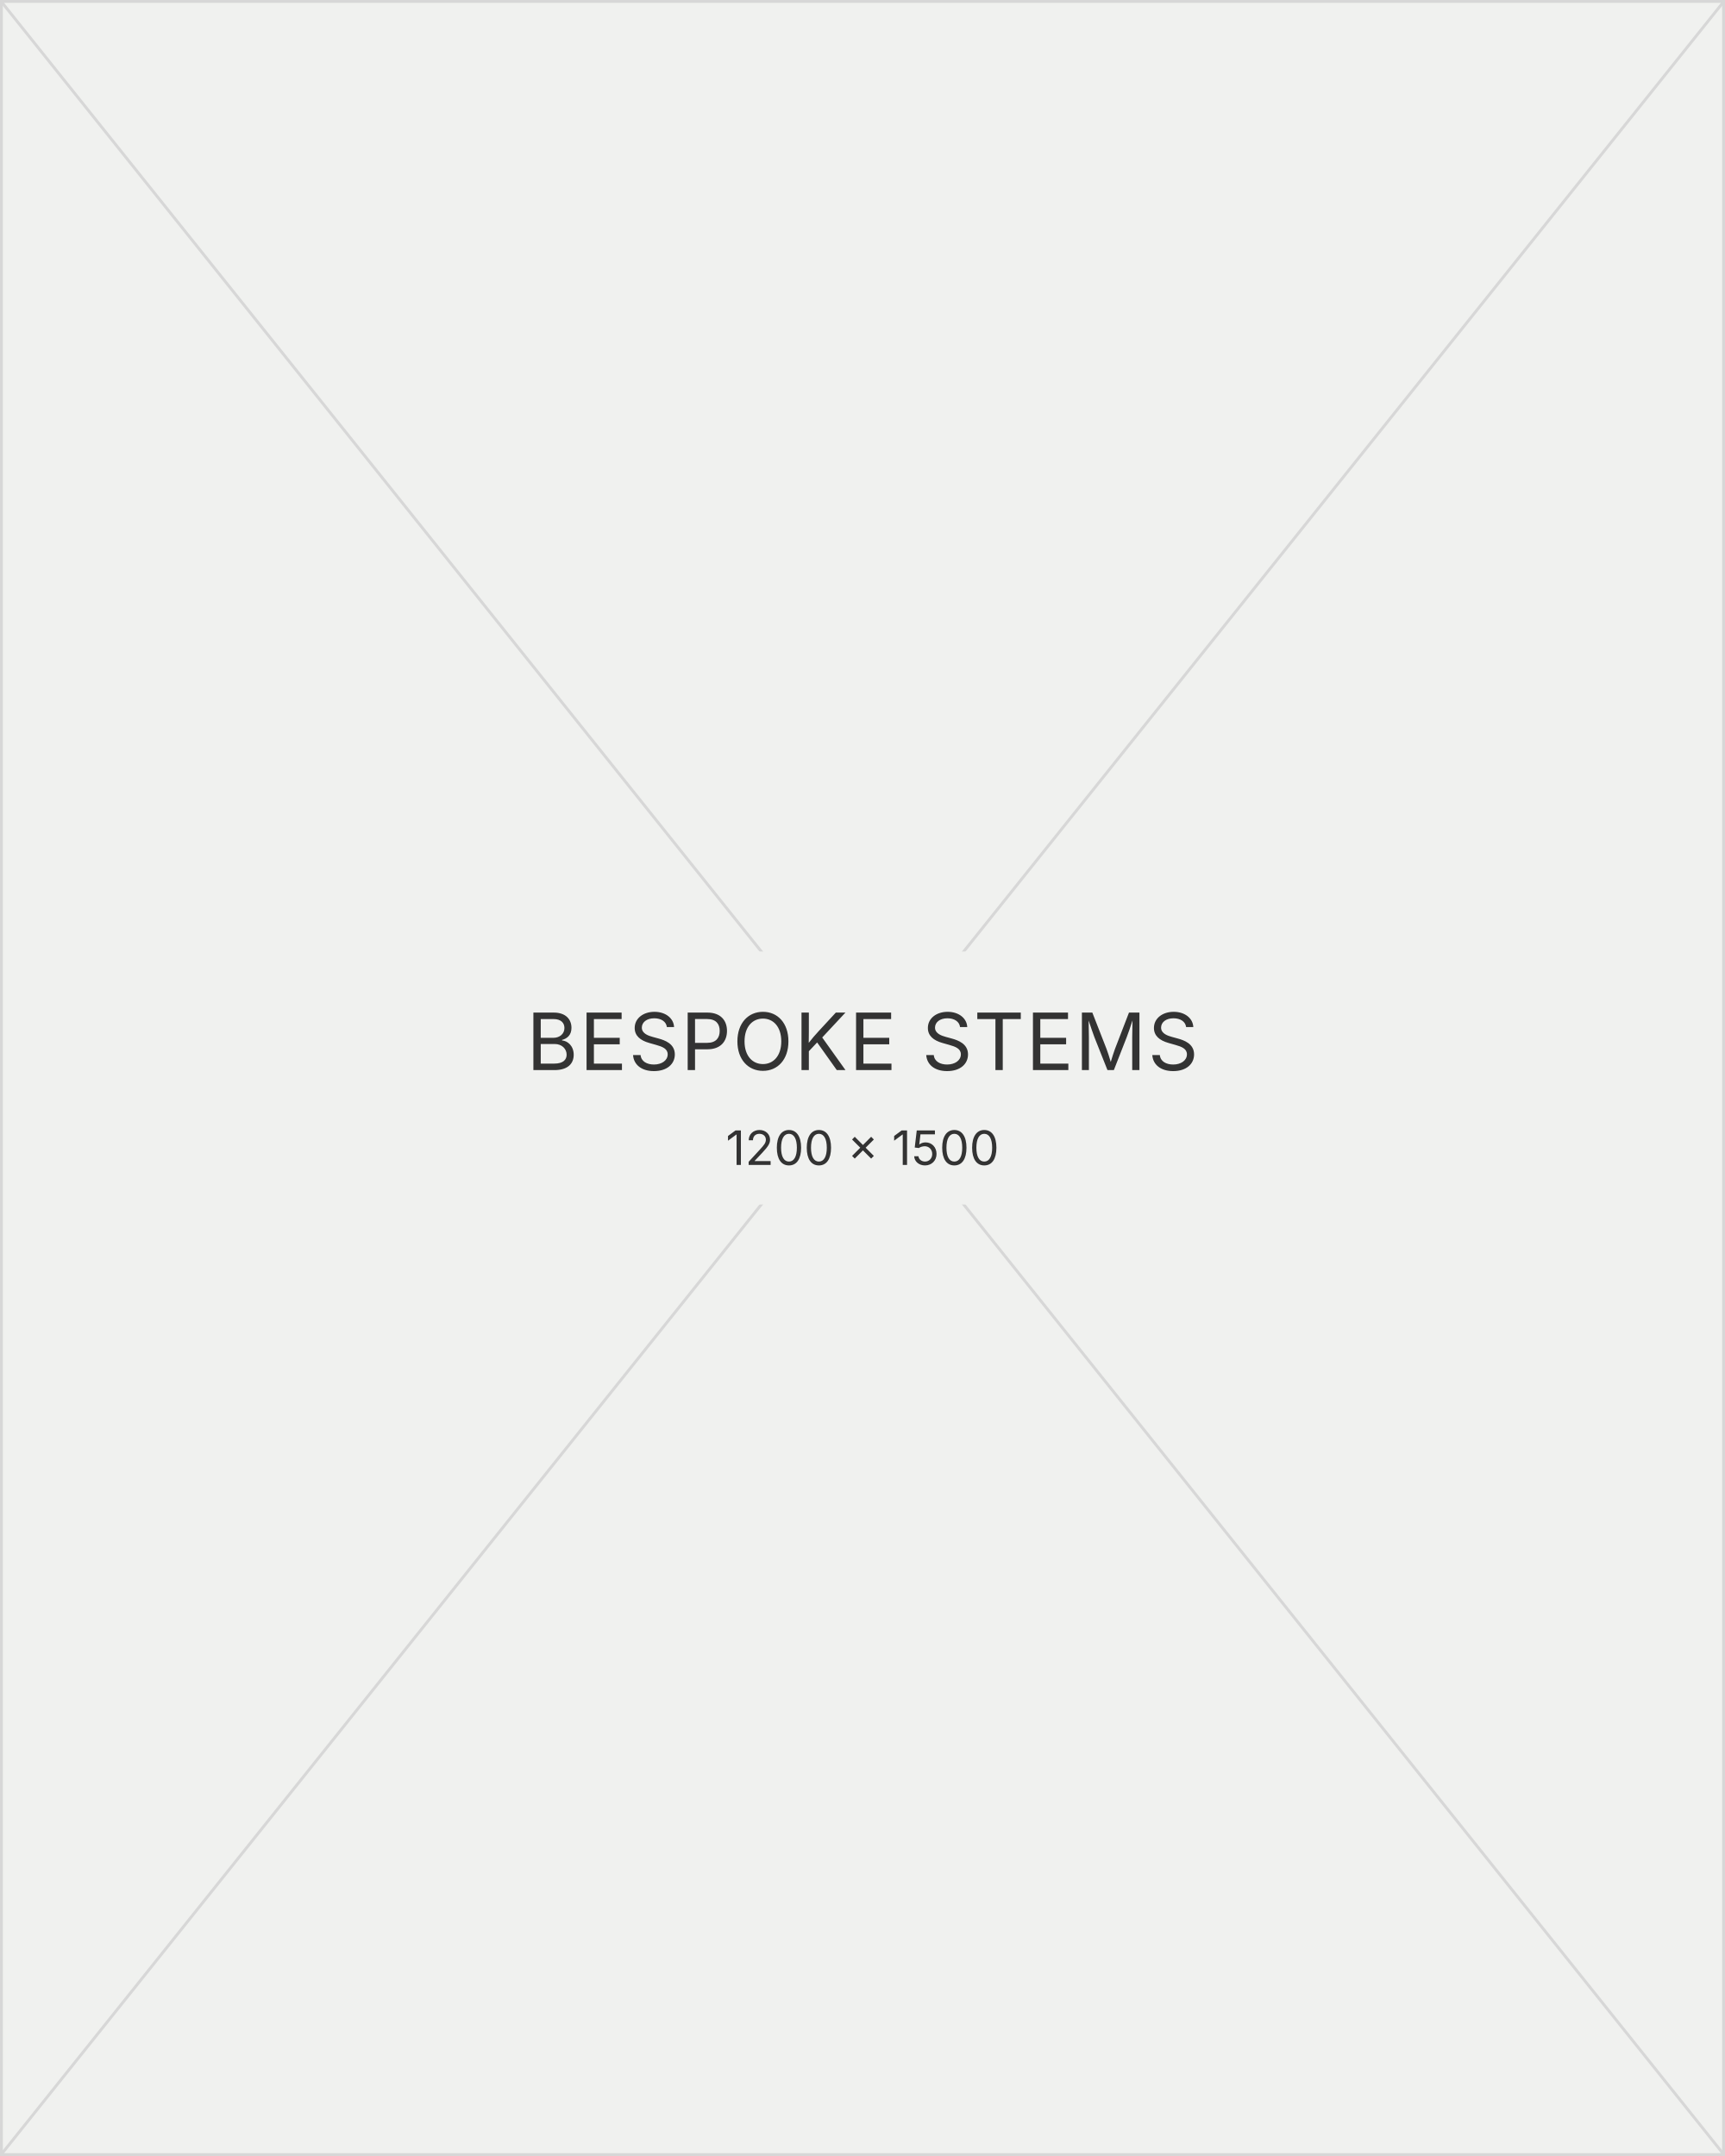
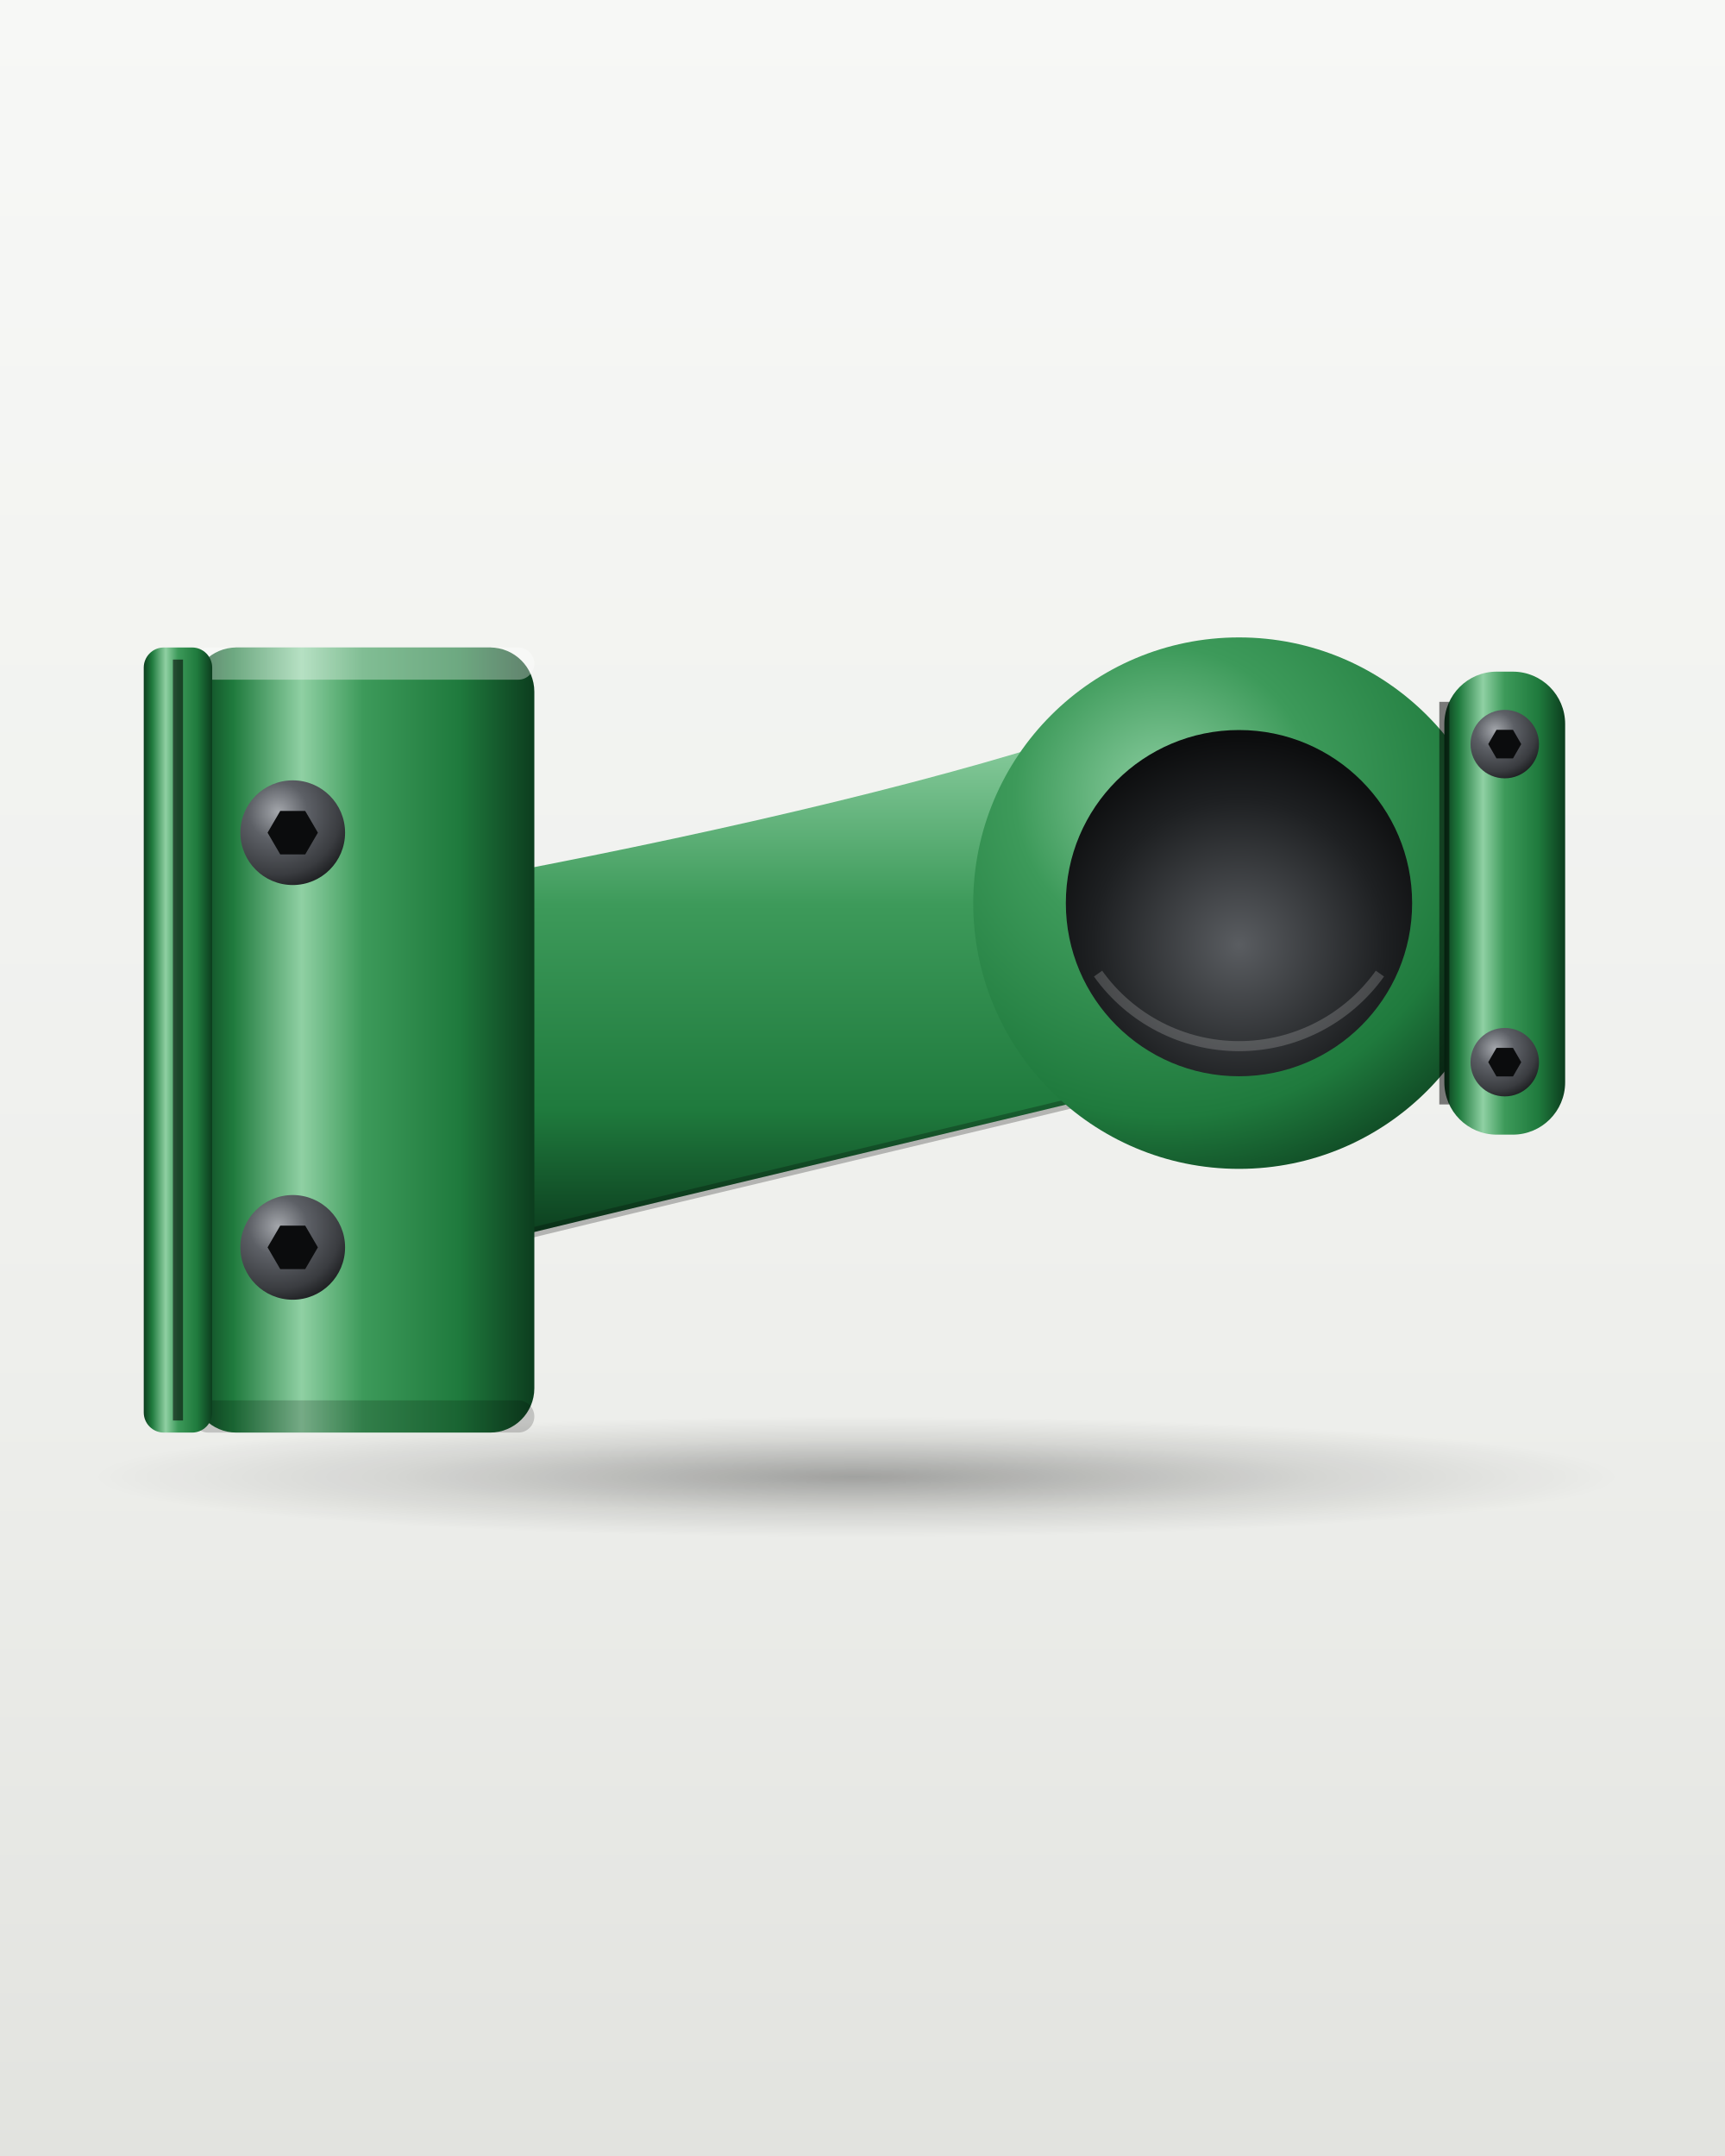
<svg xmlns="http://www.w3.org/2000/svg" width="1200" height="1500" viewBox="0 0 1200 1500">
-   <rect width="1200" height="1500" fill="#f0f1ef" />
-   <path d="M0 0L1200 1500M1200 0L0 1500" stroke="#d7d7d7" stroke-width="2" />
-   <rect x="1" y="1" width="1198" height="1498" fill="none" stroke="#d7d7d7" stroke-width="2" />
-   <rect x="105" y="662" width="990" height="176" fill="#f0f1ef" />
-   <g font-family="Inter, Helvetica, Arial, sans-serif" fill="#333333" text-anchor="middle">
-     <text x="600" y="744.5" font-size="55" letter-spacing="1">BESPOKE STEMS</text>
-     <text x="600" y="810.5" font-size="33">1200 × 1500</text>
+   <defs>
+     <linearGradient id="cyl-raw" x1="0" x2="1" y1="0" y2="0">
+       <stop offset="0" stop-color="#45484c" />
+       <stop offset="0.12" stop-color="#7d8186" />
+       <stop offset="0.32" stop-color="#d4d7da" />
+       <stop offset="0.5" stop-color="#a9adb1" />
+       <stop offset="0.78" stop-color="#7d8186" />
+       <stop offset="1" stop-color="#45484c" />
+     </linearGradient>
+     <linearGradient id="flat-raw" x1="0" x2="0" y1="0" y2="1">
+       <stop offset="0" stop-color="#d4d7da" />
+       <stop offset="0.35" stop-color="#a9adb1" />
+       <stop offset="0.75" stop-color="#7d8186" />
+       <stop offset="1" stop-color="#45484c" />
+     </linearGradient>
+     <linearGradient id="top-raw" x1="0" x2="1" y1="0" y2="1">
+       <stop offset="0" stop-color="#d4d7da" />
+       <stop offset="0.5" stop-color="#a9adb1" />
+       <stop offset="1" stop-color="#7d8186" />
+     </linearGradient>
+     <radialGradient id="rad-raw" cx="0.36" cy="0.3" r="0.8">
+       <stop offset="0" stop-color="#d4d7da" />
+       <stop offset="0.35" stop-color="#a9adb1" />
+       <stop offset="0.75" stop-color="#7d8186" />
+       <stop offset="1" stop-color="#45484c" />
+     </radialGradient>
+     <linearGradient id="cyl-brushed" x1="0" x2="1" y1="0" y2="0">
+       <stop offset="0" stop-color="#7b7f84" />
+       <stop offset="0.12" stop-color="#aeb2b6" />
+       <stop offset="0.32" stop-color="#eceef0" />
+       <stop offset="0.5" stop-color="#cfd2d5" />
+       <stop offset="0.78" stop-color="#aeb2b6" />
+       <stop offset="1" stop-color="#7b7f84" />
+     </linearGradient>
+     <linearGradient id="flat-brushed" x1="0" x2="0" y1="0" y2="1">
+       <stop offset="0" stop-color="#eceef0" />
+       <stop offset="0.35" stop-color="#cfd2d5" />
+       <stop offset="0.75" stop-color="#aeb2b6" />
+       <stop offset="1" stop-color="#7b7f84" />
+     </linearGradient>
+     <linearGradient id="top-brushed" x1="0" x2="1" y1="0" y2="1">
+       <stop offset="0" stop-color="#eceef0" />
+       <stop offset="0.5" stop-color="#cfd2d5" />
+       <stop offset="1" stop-color="#aeb2b6" />
+     </linearGradient>
+     <radialGradient id="rad-brushed" cx="0.36" cy="0.3" r="0.8">
+       <stop offset="0" stop-color="#eceef0" />
+       <stop offset="0.35" stop-color="#cfd2d5" />
+       <stop offset="0.75" stop-color="#aeb2b6" />
+       <stop offset="1" stop-color="#7b7f84" />
+     </radialGradient>
+     <linearGradient id="cyl-polished" x1="0" x2="1" y1="0" y2="0">
+       <stop offset="0" stop-color="#2e3238" />
+       <stop offset="0.16" stop-color="#8a9097" />
+       <stop offset="0.3" stop-color="#ffffff" />
+       <stop offset="0.42" stop-color="#2e3238" />
+       <stop offset="0.78" stop-color="#8a9097" />
+       <stop offset="1" stop-color="#2e3238" />
+     </linearGradient>
+     <linearGradient id="flat-polished" x1="0" x2="0" y1="0" y2="1">
+       <stop offset="0" stop-color="#ffffff" />
+       <stop offset="0.35" stop-color="#c9ced3" />
+       <stop offset="0.55" stop-color="#8a9097" />
+       <stop offset="1" stop-color="#2e3238" />
+     </linearGradient>
+     <linearGradient id="top-polished" x1="0" x2="1" y1="0" y2="1">
+       <stop offset="0" stop-color="#ffffff" />
+       <stop offset="0.5" stop-color="#c9ced3" />
+       <stop offset="1" stop-color="#8a9097" />
+     </linearGradient>
+     <radialGradient id="rad-polished" cx="0.36" cy="0.3" r="0.8">
+       <stop offset="0" stop-color="#ffffff" />
+       <stop offset="0.35" stop-color="#c9ced3" />
+       <stop offset="0.75" stop-color="#8a9097" />
+       <stop offset="1" stop-color="#2e3238" />
+     </radialGradient>
+     <linearGradient id="cyl-ti" x1="0" x2="1" y1="0" y2="0">
+       <stop offset="0" stop-color="#4a453e" />
+       <stop offset="0.12" stop-color="#857d71" />
+       <stop offset="0.32" stop-color="#d6cfc3" />
+       <stop offset="0.5" stop-color="#aaa194" />
+       <stop offset="0.78" stop-color="#857d71" />
+       <stop offset="1" stop-color="#4a453e" />
+     </linearGradient>
+     <linearGradient id="flat-ti" x1="0" x2="0" y1="0" y2="1">
+       <stop offset="0" stop-color="#d6cfc3" />
+       <stop offset="0.35" stop-color="#aaa194" />
+       <stop offset="0.75" stop-color="#857d71" />
+       <stop offset="1" stop-color="#4a453e" />
+     </linearGradient>
+     <linearGradient id="top-ti" x1="0" x2="1" y1="0" y2="1">
+       <stop offset="0" stop-color="#d6cfc3" />
+       <stop offset="0.5" stop-color="#aaa194" />
+       <stop offset="1" stop-color="#857d71" />
+     </linearGradient>
+     <radialGradient id="rad-ti" cx="0.36" cy="0.3" r="0.8">
+       <stop offset="0" stop-color="#d6cfc3" />
+       <stop offset="0.35" stop-color="#aaa194" />
+       <stop offset="0.75" stop-color="#857d71" />
+       <stop offset="1" stop-color="#4a453e" />
+     </radialGradient>
+     <linearGradient id="cyl-green" x1="0" x2="1" y1="0" y2="0">
+       <stop offset="0" stop-color="#0c3d1e" />
+       <stop offset="0.12" stop-color="#1f7a3d" />
+       <stop offset="0.32" stop-color="#8fd0a3" />
+       <stop offset="0.5" stop-color="#3d9a5a" />
+       <stop offset="0.78" stop-color="#1f7a3d" />
+       <stop offset="1" stop-color="#0c3d1e" />
+     </linearGradient>
+     <linearGradient id="flat-green" x1="0" x2="0" y1="0" y2="1">
+       <stop offset="0" stop-color="#8fd0a3" />
+       <stop offset="0.35" stop-color="#3d9a5a" />
+       <stop offset="0.75" stop-color="#1f7a3d" />
+       <stop offset="1" stop-color="#0c3d1e" />
+     </linearGradient>
+     <linearGradient id="top-green" x1="0" x2="1" y1="0" y2="1">
+       <stop offset="0" stop-color="#8fd0a3" />
+       <stop offset="0.5" stop-color="#3d9a5a" />
+       <stop offset="1" stop-color="#1f7a3d" />
+     </linearGradient>
+     <radialGradient id="rad-green" cx="0.36" cy="0.3" r="0.8">
+       <stop offset="0" stop-color="#8fd0a3" />
+       <stop offset="0.35" stop-color="#3d9a5a" />
+       <stop offset="0.75" stop-color="#1f7a3d" />
+       <stop offset="1" stop-color="#0c3d1e" />
+     </radialGradient>
+     <linearGradient id="cyl-red" x1="0" x2="1" y1="0" y2="0">
+       <stop offset="0" stop-color="#5c0f13" />
+       <stop offset="0.12" stop-color="#b3262d" />
+       <stop offset="0.32" stop-color="#f0a0a3" />
+       <stop offset="0.5" stop-color="#cf4a50" />
+       <stop offset="0.78" stop-color="#b3262d" />
+       <stop offset="1" stop-color="#5c0f13" />
+     </linearGradient>
+     <linearGradient id="flat-red" x1="0" x2="0" y1="0" y2="1">
+       <stop offset="0" stop-color="#f0a0a3" />
+       <stop offset="0.35" stop-color="#cf4a50" />
+       <stop offset="0.75" stop-color="#b3262d" />
+       <stop offset="1" stop-color="#5c0f13" />
+     </linearGradient>
+     <linearGradient id="top-red" x1="0" x2="1" y1="0" y2="1">
+       <stop offset="0" stop-color="#f0a0a3" />
+       <stop offset="0.5" stop-color="#cf4a50" />
+       <stop offset="1" stop-color="#b3262d" />
+     </linearGradient>
+     <radialGradient id="rad-red" cx="0.36" cy="0.3" r="0.8">
+       <stop offset="0" stop-color="#f0a0a3" />
+       <stop offset="0.35" stop-color="#cf4a50" />
+       <stop offset="0.75" stop-color="#b3262d" />
+       <stop offset="1" stop-color="#5c0f13" />
+     </radialGradient>
+     <linearGradient id="cyl-black" x1="0" x2="1" y1="0" y2="0">
+       <stop offset="0" stop-color="#050506" />
+       <stop offset="0.12" stop-color="#1c1d20" />
+       <stop offset="0.32" stop-color="#8a8d92" />
+       <stop offset="0.5" stop-color="#34363a" />
+       <stop offset="0.78" stop-color="#1c1d20" />
+       <stop offset="1" stop-color="#050506" />
+     </linearGradient>
+     <linearGradient id="flat-black" x1="0" x2="0" y1="0" y2="1">
+       <stop offset="0" stop-color="#8a8d92" />
+       <stop offset="0.35" stop-color="#34363a" />
+       <stop offset="0.75" stop-color="#1c1d20" />
+       <stop offset="1" stop-color="#050506" />
+     </linearGradient>
+     <linearGradient id="top-black" x1="0" x2="1" y1="0" y2="1">
+       <stop offset="0" stop-color="#8a8d92" />
+       <stop offset="0.5" stop-color="#34363a" />
+       <stop offset="1" stop-color="#1c1d20" />
+     </linearGradient>
+     <radialGradient id="rad-black" cx="0.36" cy="0.3" r="0.8">
+       <stop offset="0" stop-color="#8a8d92" />
+       <stop offset="0.35" stop-color="#34363a" />
+       <stop offset="0.75" stop-color="#1c1d20" />
+       <stop offset="1" stop-color="#050506" />
+     </radialGradient>
+     <linearGradient id="cyl-bolt" x1="0" x2="1" y1="0" y2="0">
+       <stop offset="0" stop-color="#141517" />
+       <stop offset="0.12" stop-color="#3a3c40" />
+       <stop offset="0.32" stop-color="#a3a6ab" />
+       <stop offset="0.5" stop-color="#5d6066" />
+       <stop offset="0.78" stop-color="#3a3c40" />
+       <stop offset="1" stop-color="#141517" />
+     </linearGradient>
+     <linearGradient id="flat-bolt" x1="0" x2="0" y1="0" y2="1">
+       <stop offset="0" stop-color="#a3a6ab" />
+       <stop offset="0.35" stop-color="#5d6066" />
+       <stop offset="0.75" stop-color="#3a3c40" />
+       <stop offset="1" stop-color="#141517" />
+     </linearGradient>
+     <linearGradient id="top-bolt" x1="0" x2="1" y1="0" y2="1">
+       <stop offset="0" stop-color="#a3a6ab" />
+       <stop offset="0.5" stop-color="#5d6066" />
+       <stop offset="1" stop-color="#3a3c40" />
+     </linearGradient>
+     <radialGradient id="rad-bolt" cx="0.36" cy="0.3" r="0.8">
+       <stop offset="0" stop-color="#a3a6ab" />
+       <stop offset="0.35" stop-color="#5d6066" />
+       <stop offset="0.75" stop-color="#3a3c40" />
+       <stop offset="1" stop-color="#141517" />
+     </radialGradient>
+     <radialGradient id="bore" cx="0.5" cy="0.62" r="0.6">
+       <stop offset="0" stop-color="#5a5d61" />
+       <stop offset="0.7" stop-color="#1e2022" />
+       <stop offset="1" stop-color="#0c0d0e" />
+     </radialGradient>
+     <linearGradient id="hole" x1="0" x2="0" y1="0" y2="1">
+       <stop offset="0" stop-color="#0d0e0f" />
+       <stop offset="0.6" stop-color="#2a2c2f" />
+       <stop offset="1" stop-color="#6b6e72" />
+     </linearGradient>
+     <radialGradient id="shadow">
+       <stop offset="0" stop-color="#000" stop-opacity="0.32" />
+       <stop offset="0.6" stop-color="#000" stop-opacity="0.1" />
+       <stop offset="1" stop-color="#000" stop-opacity="0" />
+     </radialGradient>
+     <linearGradient id="studio" x1="0" x2="0" y1="0" y2="1">
+       <stop offset="0" stop-color="#f7f8f6" />
+       <stop offset="0.62" stop-color="#eeefec" />
+       <stop offset="1" stop-color="#e2e3df" />
+     </linearGradient>
+     <linearGradient id="bench" x1="0" x2="0" y1="0" y2="1">
+       <stop offset="0" stop-color="#d8d2c8" />
+       <stop offset="0.04" stop-color="#cfc8bc" />
+       <stop offset="1" stop-color="#b9b1a4" />
+     </linearGradient>
+   </defs>
+   <rect width="1200" height="1500" fill="url(#studio)" />
+   <g transform="translate(-216.5266 5.098039) scale(1.40056) rotate(0 583 539)">
+     <ellipse cx="580" cy="730" rx="380" ry="30" fill="url(#shadow)" />
+     <path d="M405 430 C520 408 630 382 705 356 L738 532 C640 556 520 584 405 612 Z" fill="url(#flat-green)" />
+     <path d="M405 612 C520 584 640 556 738 532" stroke="#000" stroke-opacity="0.25" stroke-width="5" fill="none" />
+     <rect x="250" y="318" width="170" height="390" rx="22" fill="url(#cyl-green)" />
+     <rect x="250" y="318" width="170" height="16" rx="8" fill="#fff" opacity="0.35" />
+     <rect x="250" y="692" width="170" height="16" rx="8" fill="#000" opacity="0.18" />
+     <rect x="226" y="318" width="34" height="390" rx="10" fill="url(#cyl-green)" />
+     <line x1="243" y1="324" x2="243" y2="702" stroke="#000" stroke-opacity="0.55" stroke-width="5" />
+     <circle cx="300" cy="410" r="26" fill="url(#rad-bolt)" />
+     <polygon points="312.5,410.0 306.2,420.8 293.8,420.8 287.5,410.0 293.8,399.2 306.2,399.2" fill="#0b0c0d" />
+     <circle cx="300" cy="616" r="26" fill="url(#rad-bolt)" />
+     <polygon points="312.5,616.0 306.2,626.8 293.8,626.8 287.5,616.0 293.8,605.2 306.2,605.2" fill="#0b0c0d" />
+     <circle cx="770" cy="445" r="132" fill="url(#rad-green)" />
+     <circle cx="770" cy="445" r="86" fill="url(#bore)" />
+     <path d="M700 480 A86 86 0 0 0 840 480" stroke="#fff" stroke-opacity="0.18" stroke-width="5" fill="none" />
+     <rect x="872" y="330" width="60" height="230" rx="26" fill="url(#cyl-green)" />
+     <line x1="872" y1="345" x2="872" y2="545" stroke="#000" stroke-opacity="0.5" stroke-width="5" />
+     <circle cx="902" cy="366" r="17" fill="url(#rad-bolt)" />
+     <polygon points="910.2,366.0 906.1,373.1 897.9,373.1 893.8,366.0 897.9,358.9 906.1,358.9" fill="#0b0c0d" />
+     <circle cx="902" cy="524" r="17" fill="url(#rad-bolt)" />
+     <polygon points="910.2,524.0 906.1,531.1 897.9,531.1 893.8,524.0 897.9,516.9 906.1,516.9" fill="#0b0c0d" />
  </g>
</svg>
